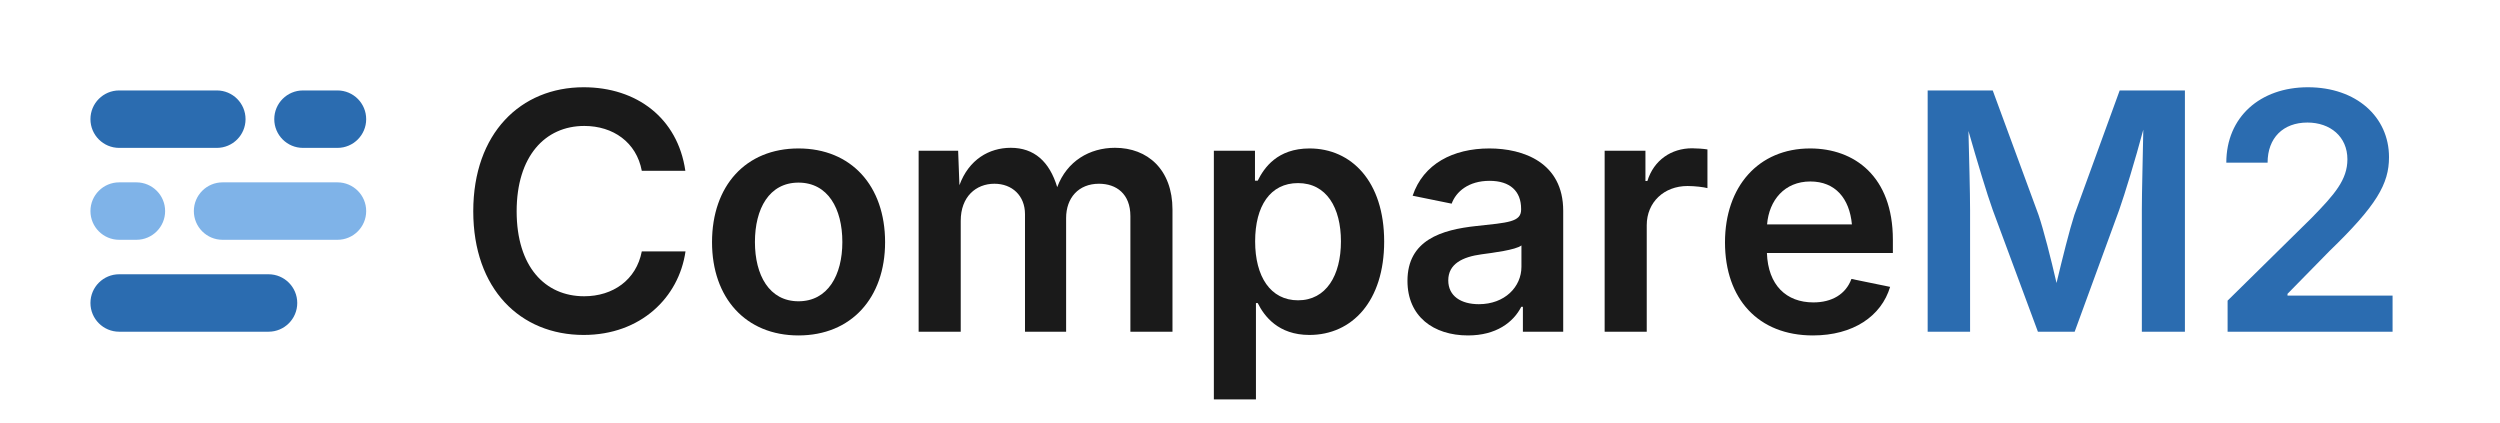
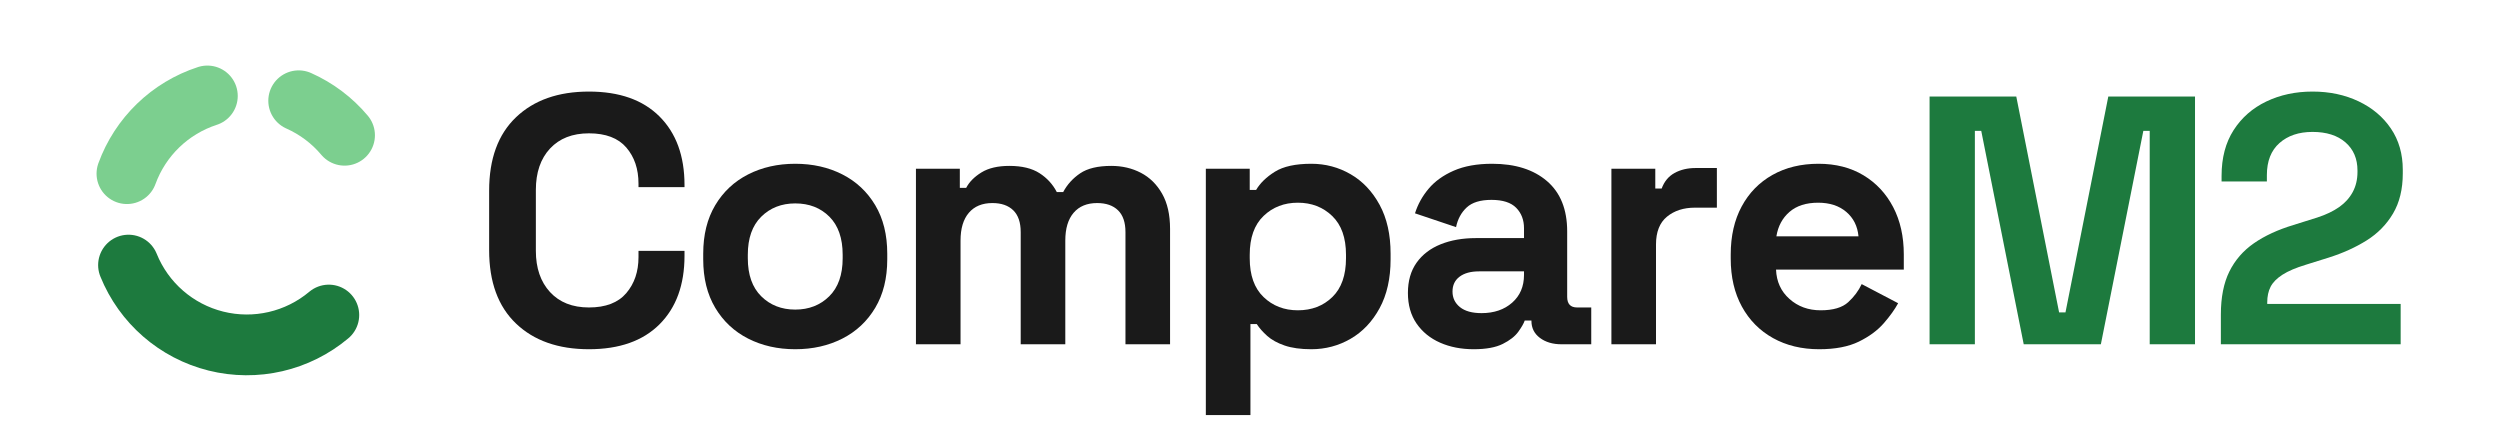
- <svg xmlns="http://www.w3.org/2000/svg" viewBox="0 0 331.7 56.0" width="331.7" height="56.0">
-   <g transform="translate(5.903,3.616) scale(0.76218)">
-     <rect x="8" y="11" width="27" height="10" rx="5.0" fill="#2b6cb0" />
-     <rect x="40" y="11" width="16" height="10" rx="5.0" fill="#2b6cb0" />
-     <rect x="8" y="27" width="13" height="10" rx="5.0" fill="#7fb3e8" />
-     <rect x="26" y="27" width="30" height="10" rx="5.0" fill="#7fb3e8" />
-     <rect x="8" y="43" width="36" height="10" rx="5.0" fill="#2b6cb0" />
+ <svg xmlns="http://www.w3.org/2000/svg" viewBox="0 0 310.8 54.8" width="310.8" height="54.8">
+   <g transform="translate(6.512,2.842) scale(0.75531)">
+     <path d="M45.50 48.09 A21 21 0 0 1 12.53 39.87" fill="none" stroke="#1d7a3e" stroke-width="10" stroke-linecap="round" />
+     <path d="M12.27 24.82 A21 21 0 0 1 25.51 12.03" fill="none" stroke="#7ccf8f" stroke-width="10" stroke-linecap="round" />
+     <path d="M40.54 12.82 A21 21 0 0 1 48.09 18.50" fill="none" stroke="#7ccf8f" stroke-width="10" stroke-linecap="round" />
  </g>
-   <path fill="#1a1a1a" transform="translate(60.58,44.01172) scale(0.02148,-0.02148)" d="M785 -20C1137 -20 1373 211 1414 496H1144C1110 320 966 219 788 219C546 219 371 402 371 744C371 1082 545 1271 789 1271C967 1271 1111 1170 1144 994H1413C1366 1320 1112 1510 785 1510C396 1510 103 1226 103 744C103 264 393 -20 785 -20Z" />
-   <path fill="#1a1a1a" transform="translate(92.56,44.01172) scale(0.02148,-0.02148)" d="M623 -23C949 -23 1158 209 1158 553C1158 901 949 1132 623 1132C297 1132 89 901 89 553C89 209 297 -23 623 -23ZM623 188C442 188 354 350 354 554C354 760 442 921 623 921C805 921 894 760 894 554C894 350 805 188 623 188Z" />
-   <path fill="#1a1a1a" transform="translate(118.92,44.01172) scale(0.02148,-0.02148)" d="M138 0H398V685C398 834 492 914 606 914C716 914 795 840 795 726V0H1049V702C1049 827 1126 914 1252 914C1359 914 1446 852 1446 714V0H1706V754C1706 1002 1552 1136 1351 1136C1194 1136 1054 1054 994 893C946 1052 851 1136 707 1136C574 1136 448 1064 390 905L382 1118H138Z" />
-   <path fill="#1a1a1a" transform="translate(158.09,44.01172) scale(0.02148,-0.02148)" d="M138 -418H398V177H409C449 96 536 -20 728 -20C993 -20 1190 190 1190 557C1190 929 987 1132 729 1132C530 1132 448 1012 409 933H392V1118H138ZM658 194C488 194 393 340 393 558C393 776 486 918 658 918C834 918 923 766 923 558C923 348 832 194 658 194Z" />
-   <path fill="#1a1a1a" transform="translate(185.11,44.01172) scale(0.02148,-0.02148)" d="M450 -23C624 -23 730 58 779 154H789V0H1038V747C1038 1045 792 1132 582 1132C358 1132 174 1037 108 840L349 791C376 865 453 932 583 932C710 932 778 868 778 759V754C778 677 696 674 502 653C286 630 76 566 76 314C76 94 237 -23 450 -23ZM517 170C407 170 328 220 328 317C328 419 416 462 533 478C600 487 745 505 780 533V401C780 277 677 170 517 170Z" />
-   <path fill="#1a1a1a" transform="translate(209.94,44.01172) scale(0.02148,-0.02148)" d="M138 0H398V658C398 800 505 900 650 900C696 900 751 893 773 887V1126C748 1130 707 1133 678 1133C550 1133 442 1060 402 931H390V1118H138Z" />
-   <path fill="#1a1a1a" transform="translate(226.96,44.01172) scale(0.02148,-0.02148)" d="M632 -23C881 -23 1055 96 1109 277L870 326C835 231 749 181 635 181C468 181 355 287 348 486H1126V568C1126 960 888 1132 615 1132C295 1132 89 896 89 552C89 202 295 -23 632 -23ZM349 663C361 812 457 928 616 928C771 928 858 823 873 663Z" />
-   <path fill="#2b6cb0" transform="translate(252.54,44.01172) scale(0.02148,-0.02148)" d="M150 0H412V752C412 865 406 1071 402 1240C457 1048 517 849 552 752L831 0H1058L1333 752C1368 852 1431 1057 1482 1248C1479 1071 1473 863 1473 752V0H1739V1490H1336L1056 721C1027 632 981 448 946 301C912 450 865 633 835 721L552 1490H150Z" />
-   <path fill="#2b6cb0" transform="translate(292.68,44.01172) scale(0.02148,-0.02148)" d="M134 0H1153V223H504V234L763 498C1054 779 1131 913 1131 1078C1131 1327 929 1510 630 1510C335 1510 126 1326 126 1044H381C381 1197 477 1292 627 1292C768 1292 874 1205 874 1065C874 939 796 849 651 701L134 192Z" />
+   <path fill="#1a1a1a" transform="translate(58.61,42.8) scale(0.044,-0.044)" d="M332 -14Q202 -14 126.0 58.5Q50 131 50 266V434Q50 569 126.0 641.5Q202 714 332 714Q461 714 531.5 643.5Q602 573 602 450V444H472V454Q472 516 437.5 556.0Q403 596 332 596Q262 596 222.0 553.0Q182 510 182 436V264Q182 191 222.0 147.5Q262 104 332 104Q403 104 437.5 144.5Q472 185 472 246V264H602V250Q602 127 531.5 56.5Q461 -14 332 -14Z" />
+   <path fill="#1a1a1a" transform="translate(85.40,42.8) scale(0.044,-0.044)" d="M306 -14Q232 -14 173.0 16.0Q114 46 80.0 103.0Q46 160 46 240V256Q46 336 80.0 393.0Q114 450 173.0 480.0Q232 510 306 510Q380 510 439.0 480.0Q498 450 532.0 393.0Q566 336 566 256V240Q566 160 532.0 103.0Q498 46 439.0 16.0Q380 -14 306 -14ZM306 98Q364 98 402.0 135.5Q440 173 440 243V253Q440 323 402.5 360.5Q365 398 306 398Q248 398 210.0 360.5Q172 323 172 253V243Q172 173 210.0 135.5Q248 98 306 98Z" />
+   <path fill="#1a1a1a" transform="translate(110.79,42.8) scale(0.044,-0.044)" d="M70 0V496H194V442H212Q225 467 255.0 485.5Q285 504 334 504Q387 504 419.0 483.5Q451 463 468 430H486Q503 462 534.0 483.0Q565 504 622 504Q668 504 705.5 484.5Q743 465 765.5 425.5Q788 386 788 326V0H662V317Q662 358 641.0 378.5Q620 399 582 399Q539 399 515.5 371.5Q492 344 492 293V0H366V317Q366 358 345.0 378.5Q324 399 286 399Q243 399 219.5 371.5Q196 344 196 293V0Z" />
+   <path fill="#1a1a1a" transform="translate(146.83,42.8) scale(0.044,-0.044)" d="M70 -200V496H194V436H212Q229 465 265.0 487.5Q301 510 368 510Q428 510 479.0 480.5Q530 451 561.0 394.0Q592 337 592 256V240Q592 159 561.0 102.0Q530 45 479.0 15.5Q428 -14 368 -14Q323 -14 292.5 -3.5Q262 7 243.5 23.5Q225 40 214 57H196V-200ZM330 96Q389 96 427.5 133.5Q466 171 466 243V253Q466 325 427.0 362.5Q388 400 330 400Q272 400 233.0 362.5Q194 325 194 253V243Q194 171 233.0 133.5Q272 96 330 96Z" />
+   <path fill="#1a1a1a" transform="translate(173.36,42.8) scale(0.044,-0.044)" d="M224 -14Q171 -14 129.0 4.5Q87 23 62.5 58.5Q38 94 38 145Q38 196 62.5 230.5Q87 265 130.5 282.5Q174 300 230 300H366V328Q366 363 344.0 385.5Q322 408 274 408Q227 408 204.0 386.5Q181 365 174 331L58 370Q70 408 96.5 439.5Q123 471 167.5 490.5Q212 510 276 510Q374 510 431.0 461.0Q488 412 488 319V134Q488 104 516 104H556V0H472Q435 0 411.0 18.0Q387 36 387 66V67H368Q364 55 350.0 35.5Q336 16 306.0 1.0Q276 -14 224 -14ZM246 88Q299 88 332.5 117.5Q366 147 366 196V206H239Q204 206 184.0 191.0Q164 176 164 149Q164 122 185.0 105.0Q206 88 246 88Z" />
+   <path fill="#1a1a1a" transform="translate(197.25,42.8) scale(0.044,-0.044)" d="M70 0V496H194V440H212Q223 470 248.5 484.0Q274 498 308 498H368V386H306Q258 386 227.0 360.5Q196 335 196 282V0Z" />
+   <path fill="#1a1a1a" transform="translate(213.14,42.8) scale(0.044,-0.044)" d="M296 -14Q222 -14 165.5 17.5Q109 49 77.5 106.5Q46 164 46 242V254Q46 332 77.0 389.5Q108 447 164.0 478.5Q220 510 294 510Q367 510 421.0 477.5Q475 445 505.0 387.5Q535 330 535 254V211H174Q176 160 212.0 128.0Q248 96 300 96Q353 96 378.0 119.0Q403 142 416 170L519 116Q505 90 478.5 59.5Q452 29 408.0 7.5Q364 -14 296 -14ZM175 305H407Q403 348 372.5 374.0Q342 400 293 400Q242 400 212.0 374.0Q182 348 175 305Z" />
+   <path fill="#1d7a3e" transform="translate(236.98,42.8) scale(0.044,-0.044)" d="M66 0V700H311L432 90H450L571 700H816V0H688V603H670L550 0H332L212 603H194V0Z" />
+   <path fill="#1d7a3e" transform="translate(274.25,42.8) scale(0.044,-0.044)" d="M42 0V84Q42 157 66.0 205.5Q90 254 135.5 285.5Q181 317 247 337L314 358Q351 370 376.0 387.5Q401 405 414.5 430.0Q428 455 428 487V491Q428 541 394.0 570.5Q360 600 301 600Q243 600 207.5 568.5Q172 537 172 478V460H44V476Q44 552 78.0 605.0Q112 658 170.5 686.0Q229 714 301 714Q373 714 431.0 686.5Q489 659 522.5 609.5Q556 560 556 493V483Q556 416 528.5 369.5Q501 323 454.0 293.5Q407 264 347 245L283 225Q240 212 216.0 196.5Q192 181 182.5 162.5Q173 144 173 118V114H550V0Z" />
</svg>
